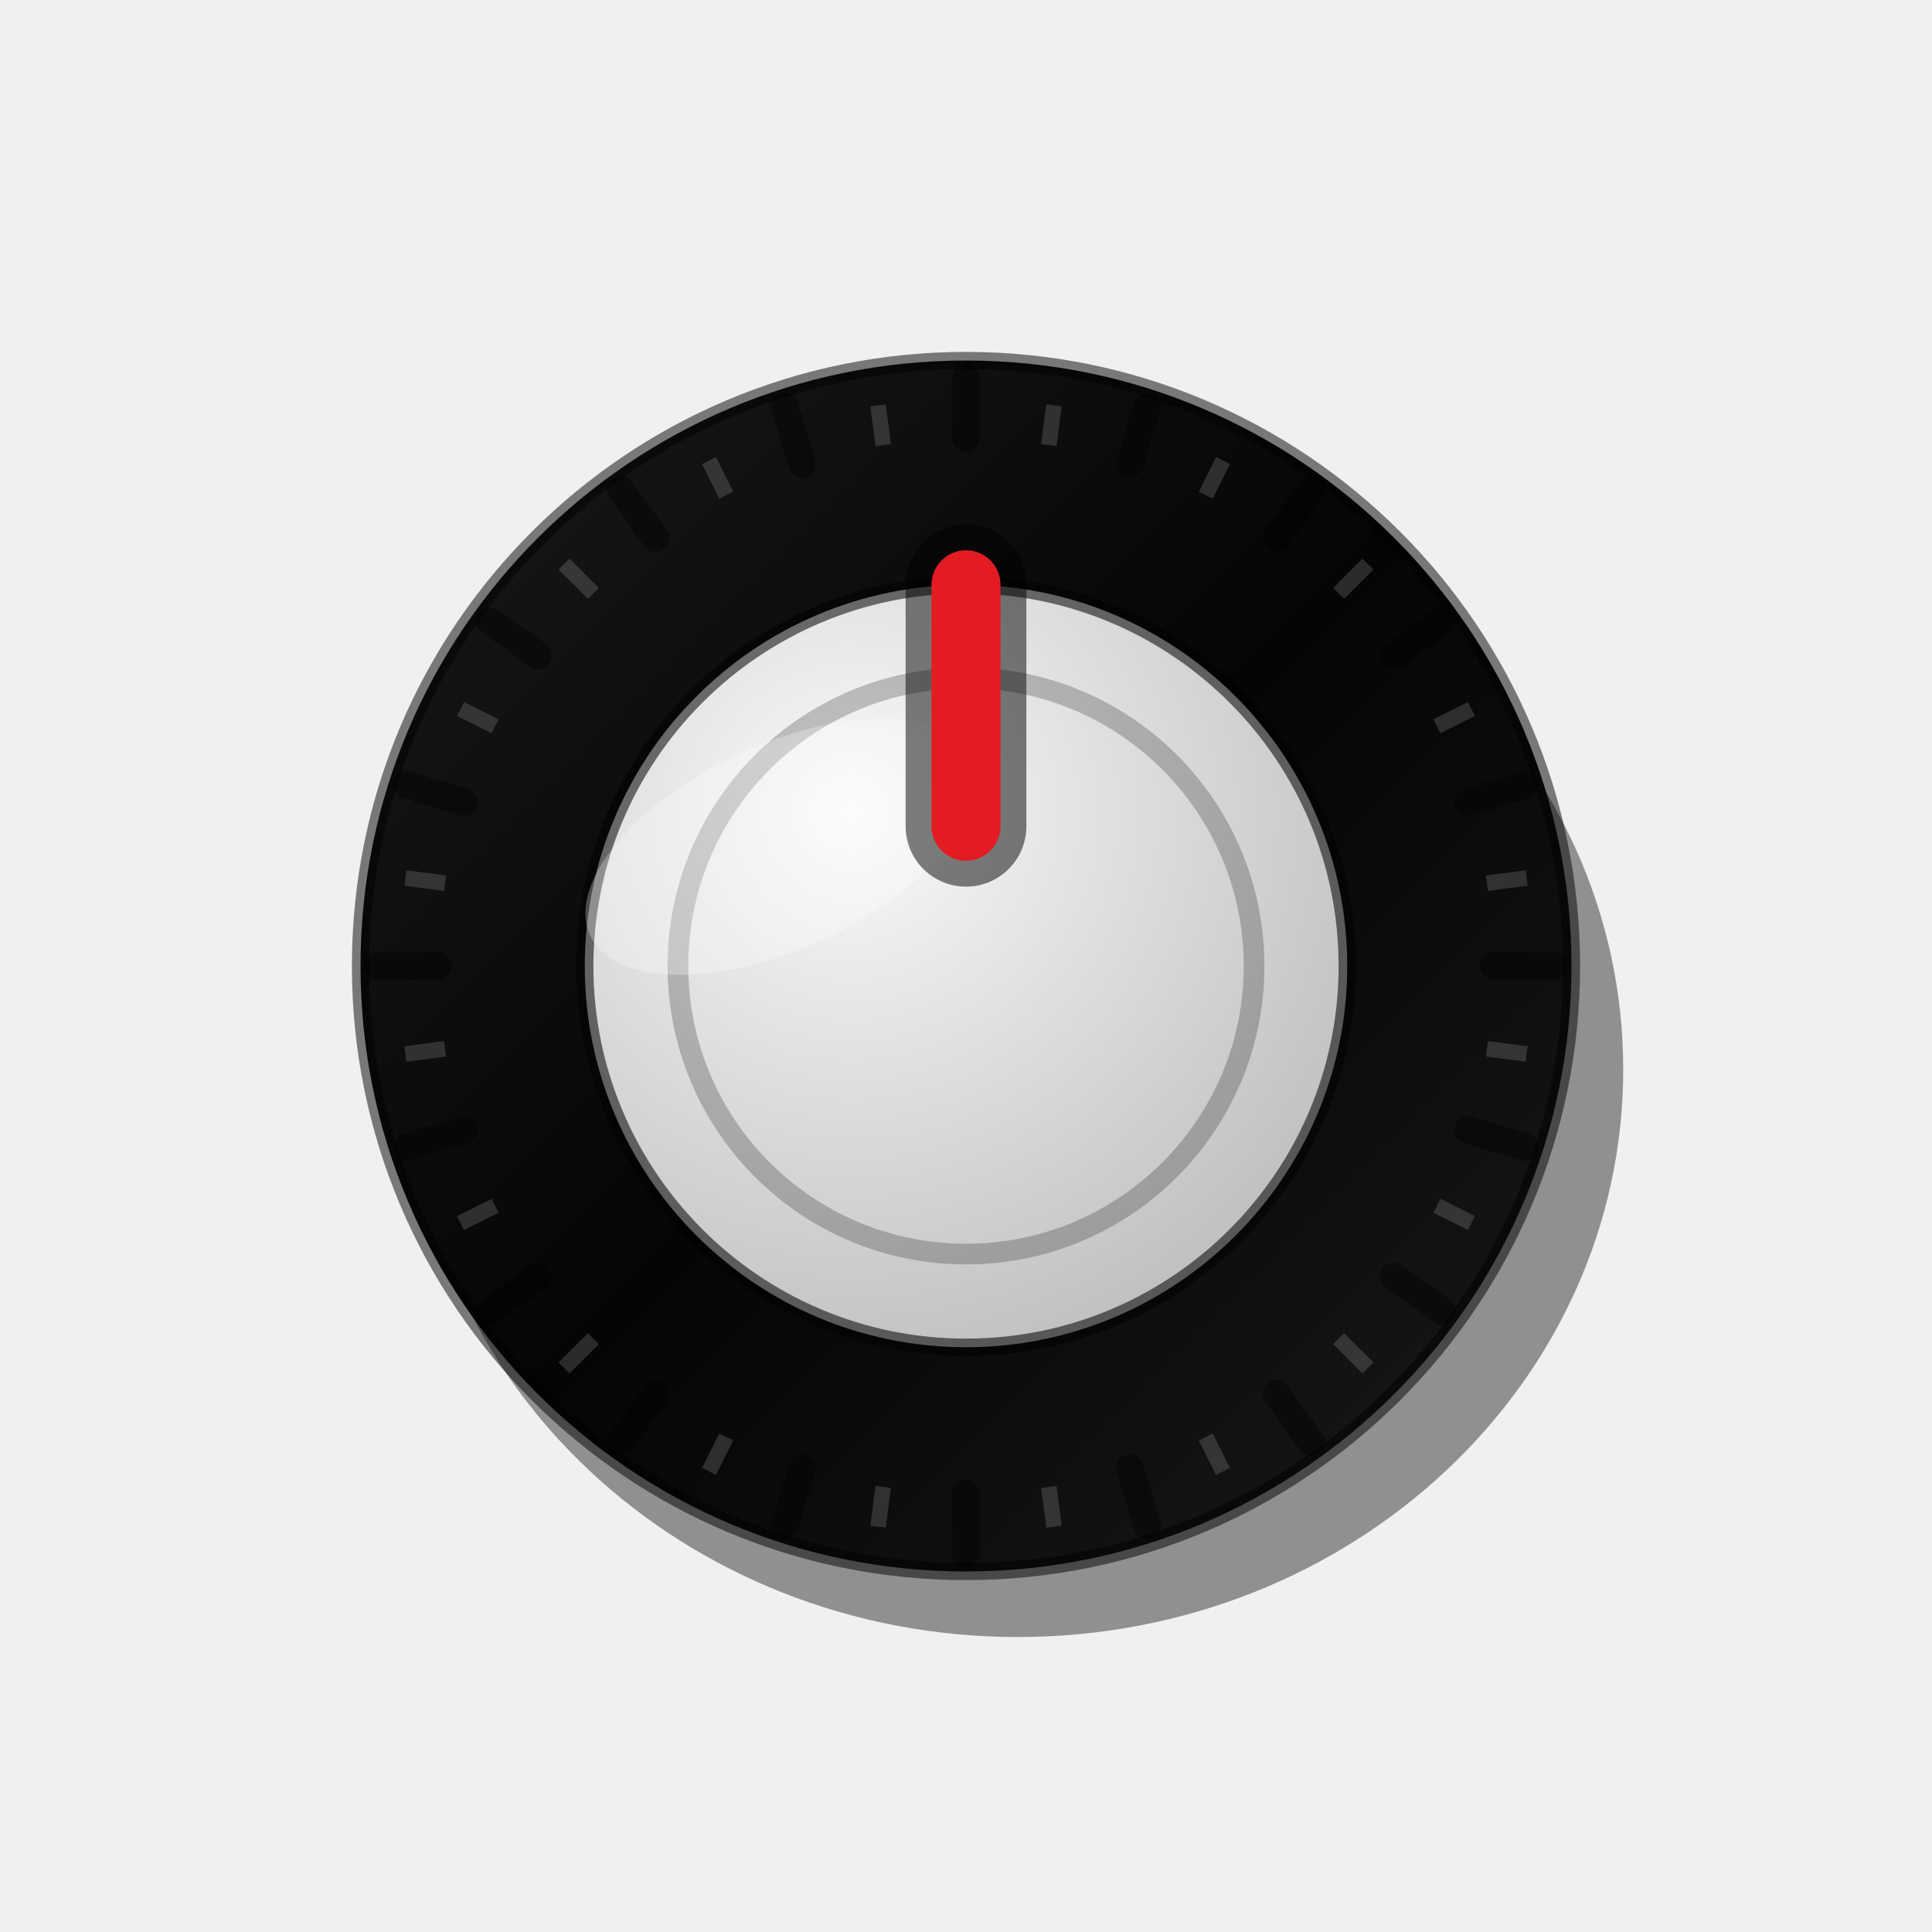
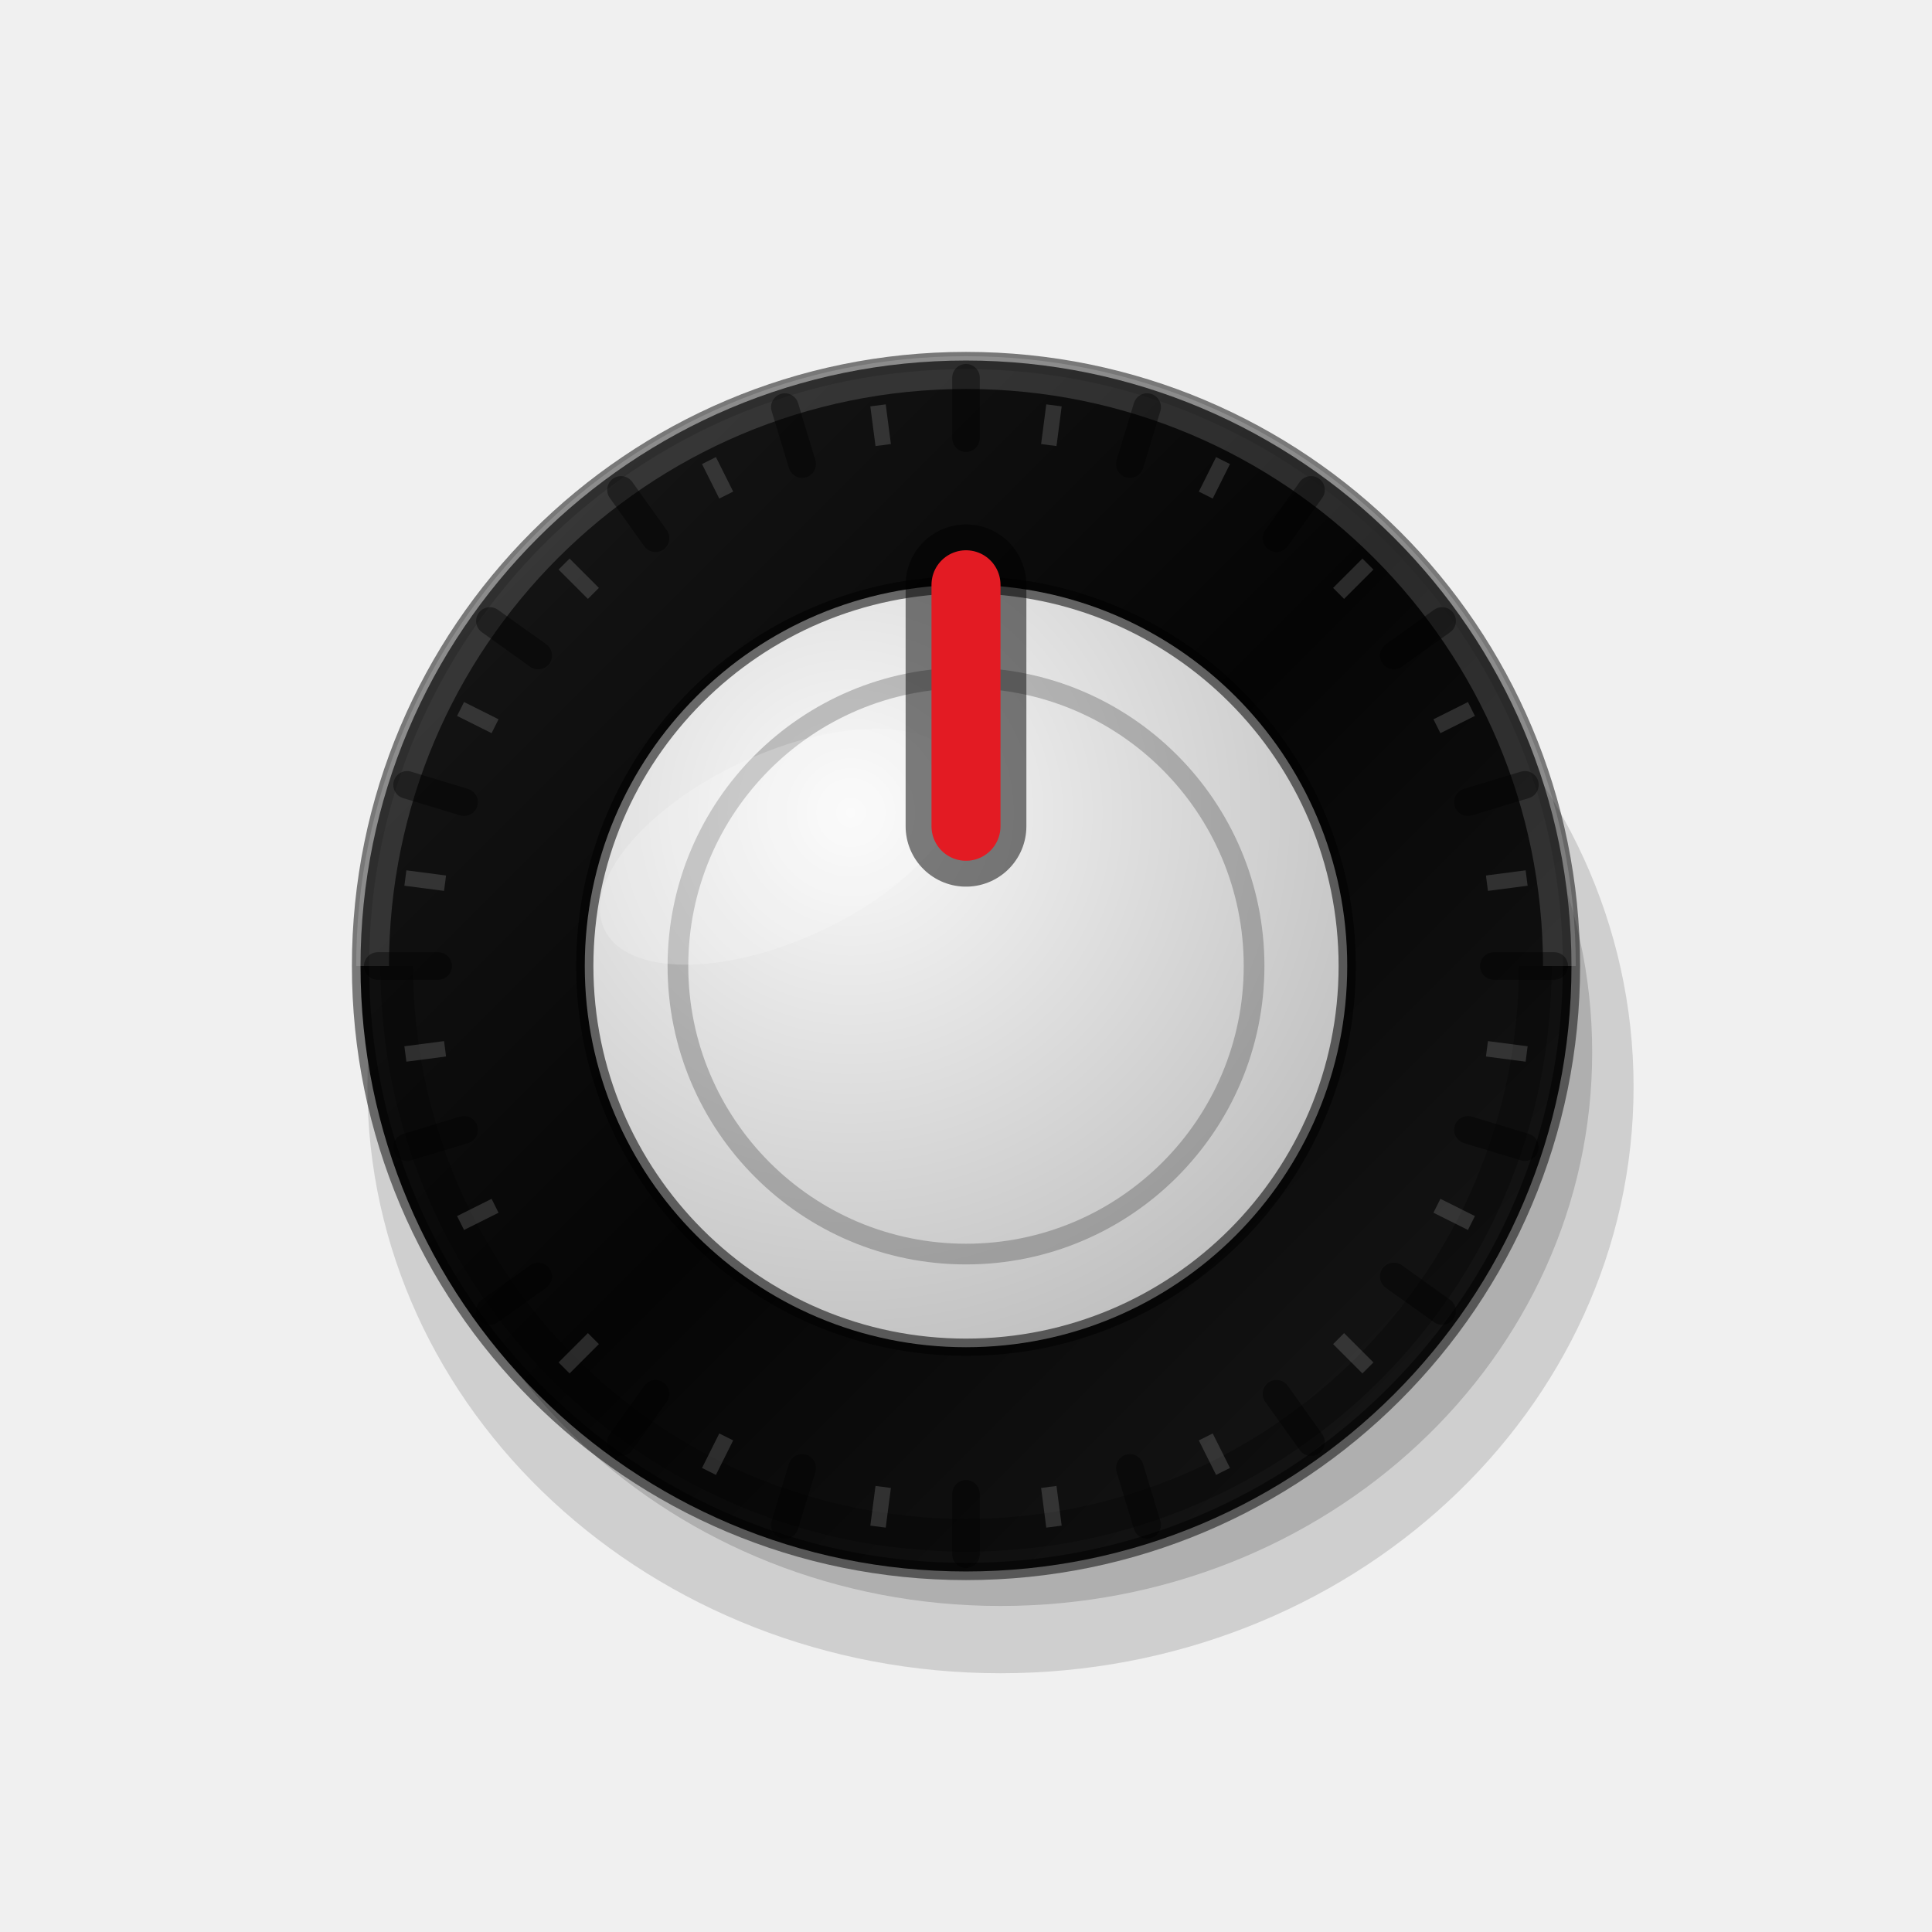
<svg xmlns="http://www.w3.org/2000/svg" width="112" height="112" viewBox="0 0 112 112">
  <defs>
    <radialGradient id="cap" cx=".35" cy=".3" r=".9">
      <stop offset="0" stop-color="#fafafa" />
      <stop offset="1" stop-color="#b4b4b4" />
    </radialGradient>
    <linearGradient id="ring" x1="0" y1="0" x2="1" y2="1">
      <stop offset="0" stop-color="#1a1a1a" />
      <stop offset=".5" stop-color="#050505" />
      <stop offset="1" stop-color="#1a1a1a" />
    </linearGradient>
  </defs>
-   <ellipse cx="59" cy="62" rx="35.1" ry="32.9" fill="#000" opacity=".4" />
+   <ellipse cx="58" cy="63" rx="36.7" ry="34.0" fill="#000" opacity=".14" />
+   <ellipse cx="58" cy="61" rx="34.3" ry="32.1" fill="#000" opacity=".16" />
+   <ellipse cx="57" cy="59" rx="31.6" ry="30.0" fill="#000" opacity=".18" />
  <circle cx="56" cy="56" r="35.1" fill="url(#ring)" stroke="#000" stroke-opacity=".5" stroke-width="1" />
+   <path d="M21.6 56.0 A34.4 34.4 0 0 1 90.4 56.0" fill="none" stroke="#fff" stroke-opacity=".15" stroke-width="1.9" />
+   <path d="M23.0 56.0 A33.0 33.0 0 0 0 89.0 56.0" fill="none" stroke="#000" stroke-opacity=".26" stroke-width="1.9" />
  <line x1="56.0" y1="25.4" x2="56.0" y2="21.9" stroke="#000" stroke-opacity=".4" stroke-width="1.6" stroke-linecap="round" />
  <line x1="65.5" y1="26.9" x2="66.5" y2="23.6" stroke="#000" stroke-opacity=".4" stroke-width="1.6" stroke-linecap="round" />
  <line x1="74.0" y1="31.2" x2="76.0" y2="28.4" stroke="#000" stroke-opacity=".4" stroke-width="1.6" stroke-linecap="round" />
  <line x1="80.8" y1="38.0" x2="83.6" y2="36.0" stroke="#000" stroke-opacity=".4" stroke-width="1.6" stroke-linecap="round" />
  <line x1="85.1" y1="46.5" x2="88.4" y2="45.5" stroke="#000" stroke-opacity=".4" stroke-width="1.6" stroke-linecap="round" />
  <line x1="86.6" y1="56.0" x2="90.1" y2="56.0" stroke="#000" stroke-opacity=".4" stroke-width="1.6" stroke-linecap="round" />
  <line x1="85.1" y1="65.5" x2="88.4" y2="66.5" stroke="#000" stroke-opacity=".4" stroke-width="1.6" stroke-linecap="round" />
  <line x1="80.8" y1="74.0" x2="83.6" y2="76.0" stroke="#000" stroke-opacity=".4" stroke-width="1.6" stroke-linecap="round" />
  <line x1="74.0" y1="80.8" x2="76.0" y2="83.6" stroke="#000" stroke-opacity=".4" stroke-width="1.6" stroke-linecap="round" />
  <line x1="65.5" y1="85.1" x2="66.5" y2="88.4" stroke="#000" stroke-opacity=".4" stroke-width="1.6" stroke-linecap="round" />
  <line x1="56.0" y1="86.6" x2="56.0" y2="90.1" stroke="#000" stroke-opacity=".4" stroke-width="1.6" stroke-linecap="round" />
  <line x1="46.5" y1="85.1" x2="45.5" y2="88.4" stroke="#000" stroke-opacity=".4" stroke-width="1.6" stroke-linecap="round" />
  <line x1="38.0" y1="80.8" x2="36.0" y2="83.6" stroke="#000" stroke-opacity=".4" stroke-width="1.6" stroke-linecap="round" />
  <line x1="31.2" y1="74.0" x2="28.4" y2="76.0" stroke="#000" stroke-opacity=".4" stroke-width="1.6" stroke-linecap="round" />
  <line x1="26.9" y1="65.5" x2="23.6" y2="66.5" stroke="#000" stroke-opacity=".4" stroke-width="1.6" stroke-linecap="round" />
  <line x1="25.4" y1="56.0" x2="21.9" y2="56.0" stroke="#000" stroke-opacity=".4" stroke-width="1.6" stroke-linecap="round" />
  <line x1="26.9" y1="46.5" x2="23.6" y2="45.5" stroke="#000" stroke-opacity=".4" stroke-width="1.6" stroke-linecap="round" />
  <line x1="31.2" y1="38.0" x2="28.4" y2="36.0" stroke="#000" stroke-opacity=".4" stroke-width="1.6" stroke-linecap="round" />
  <line x1="38.0" y1="31.2" x2="36.0" y2="28.4" stroke="#000" stroke-opacity=".4" stroke-width="1.6" stroke-linecap="round" />
  <line x1="46.5" y1="26.9" x2="45.5" y2="23.6" stroke="#000" stroke-opacity=".4" stroke-width="1.6" stroke-linecap="round" />
  <line x1="60.8" y1="25.8" x2="61.1" y2="23.5" stroke="#fff" stroke-opacity=".15" stroke-width=".9" />
  <line x1="69.9" y1="28.7" x2="70.9" y2="26.7" stroke="#fff" stroke-opacity=".15" stroke-width=".9" />
  <line x1="77.6" y1="34.4" x2="79.3" y2="32.7" stroke="#fff" stroke-opacity=".15" stroke-width=".9" />
  <line x1="83.3" y1="42.1" x2="85.3" y2="41.1" stroke="#fff" stroke-opacity=".15" stroke-width=".9" />
  <line x1="86.2" y1="51.2" x2="88.5" y2="50.9" stroke="#fff" stroke-opacity=".15" stroke-width=".9" />
  <line x1="86.2" y1="60.8" x2="88.5" y2="61.1" stroke="#fff" stroke-opacity=".15" stroke-width=".9" />
  <line x1="83.3" y1="69.9" x2="85.3" y2="70.9" stroke="#fff" stroke-opacity=".15" stroke-width=".9" />
  <line x1="77.6" y1="77.6" x2="79.3" y2="79.3" stroke="#fff" stroke-opacity=".15" stroke-width=".9" />
  <line x1="69.9" y1="83.3" x2="70.9" y2="85.3" stroke="#fff" stroke-opacity=".15" stroke-width=".9" />
  <line x1="60.8" y1="86.2" x2="61.1" y2="88.5" stroke="#fff" stroke-opacity=".15" stroke-width=".9" />
  <line x1="51.2" y1="86.2" x2="50.9" y2="88.5" stroke="#fff" stroke-opacity=".15" stroke-width=".9" />
  <line x1="42.1" y1="83.3" x2="41.1" y2="85.3" stroke="#fff" stroke-opacity=".15" stroke-width=".9" />
  <line x1="34.4" y1="77.6" x2="32.7" y2="79.3" stroke="#fff" stroke-opacity=".15" stroke-width=".9" />
  <line x1="28.7" y1="69.9" x2="26.7" y2="70.9" stroke="#fff" stroke-opacity=".15" stroke-width=".9" />
  <line x1="25.8" y1="60.8" x2="23.5" y2="61.1" stroke="#fff" stroke-opacity=".15" stroke-width=".9" />
  <line x1="25.8" y1="51.2" x2="23.5" y2="50.9" stroke="#fff" stroke-opacity=".15" stroke-width=".9" />
  <line x1="28.7" y1="42.1" x2="26.7" y2="41.1" stroke="#fff" stroke-opacity=".15" stroke-width=".9" />
  <line x1="34.4" y1="34.4" x2="32.7" y2="32.7" stroke="#fff" stroke-opacity=".15" stroke-width=".9" />
  <line x1="42.1" y1="28.7" x2="41.1" y2="26.7" stroke="#fff" stroke-opacity=".15" stroke-width=".9" />
  <line x1="51.2" y1="25.8" x2="50.9" y2="23.5" stroke="#fff" stroke-opacity=".15" stroke-width=".9" />
  <circle cx="56" cy="56" r="22.1" fill="url(#cap)" stroke="#000" stroke-opacity=".55" stroke-width="1" />
  <circle cx="56" cy="56" r="16.7" fill="none" stroke="#000" stroke-opacity=".22" stroke-width="1.2" />
-   <ellipse cx="49.2" cy="45.2" rx="12.2" ry="5.9" fill="#fff" opacity=".28" transform="rotate(-25 56 56)" />
+   <ellipse cx="49.2" cy="45.2" rx="11.3" ry="5.4" fill="#fff" opacity=".20" transform="rotate(-25 56 56)" />
  <g transform="rotate(0 56 56)">
    <line x1="56" y1="47.9" x2="56" y2="33.9" stroke="#000" stroke-opacity=".5" stroke-width="7" stroke-linecap="round" />
    <line x1="56" y1="47.9" x2="56" y2="33.9" stroke="#e31b23" stroke-width="4" stroke-linecap="round" />
  </g>
</svg>
